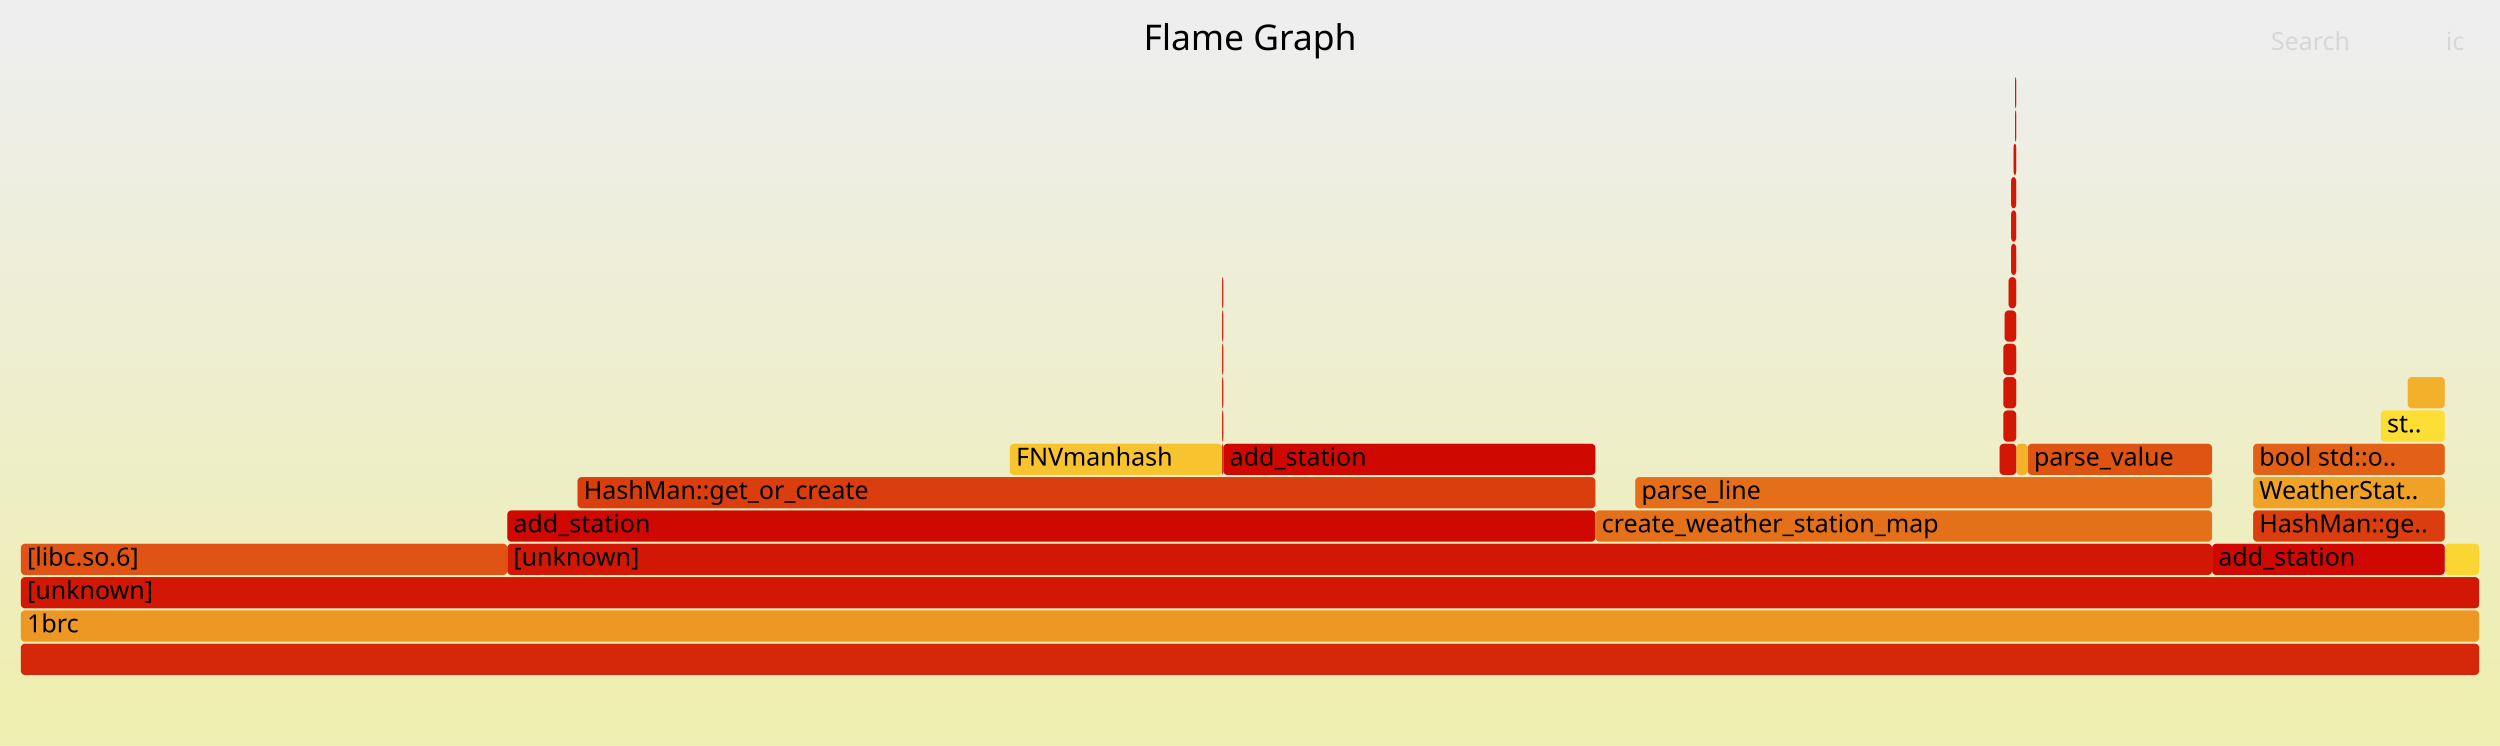
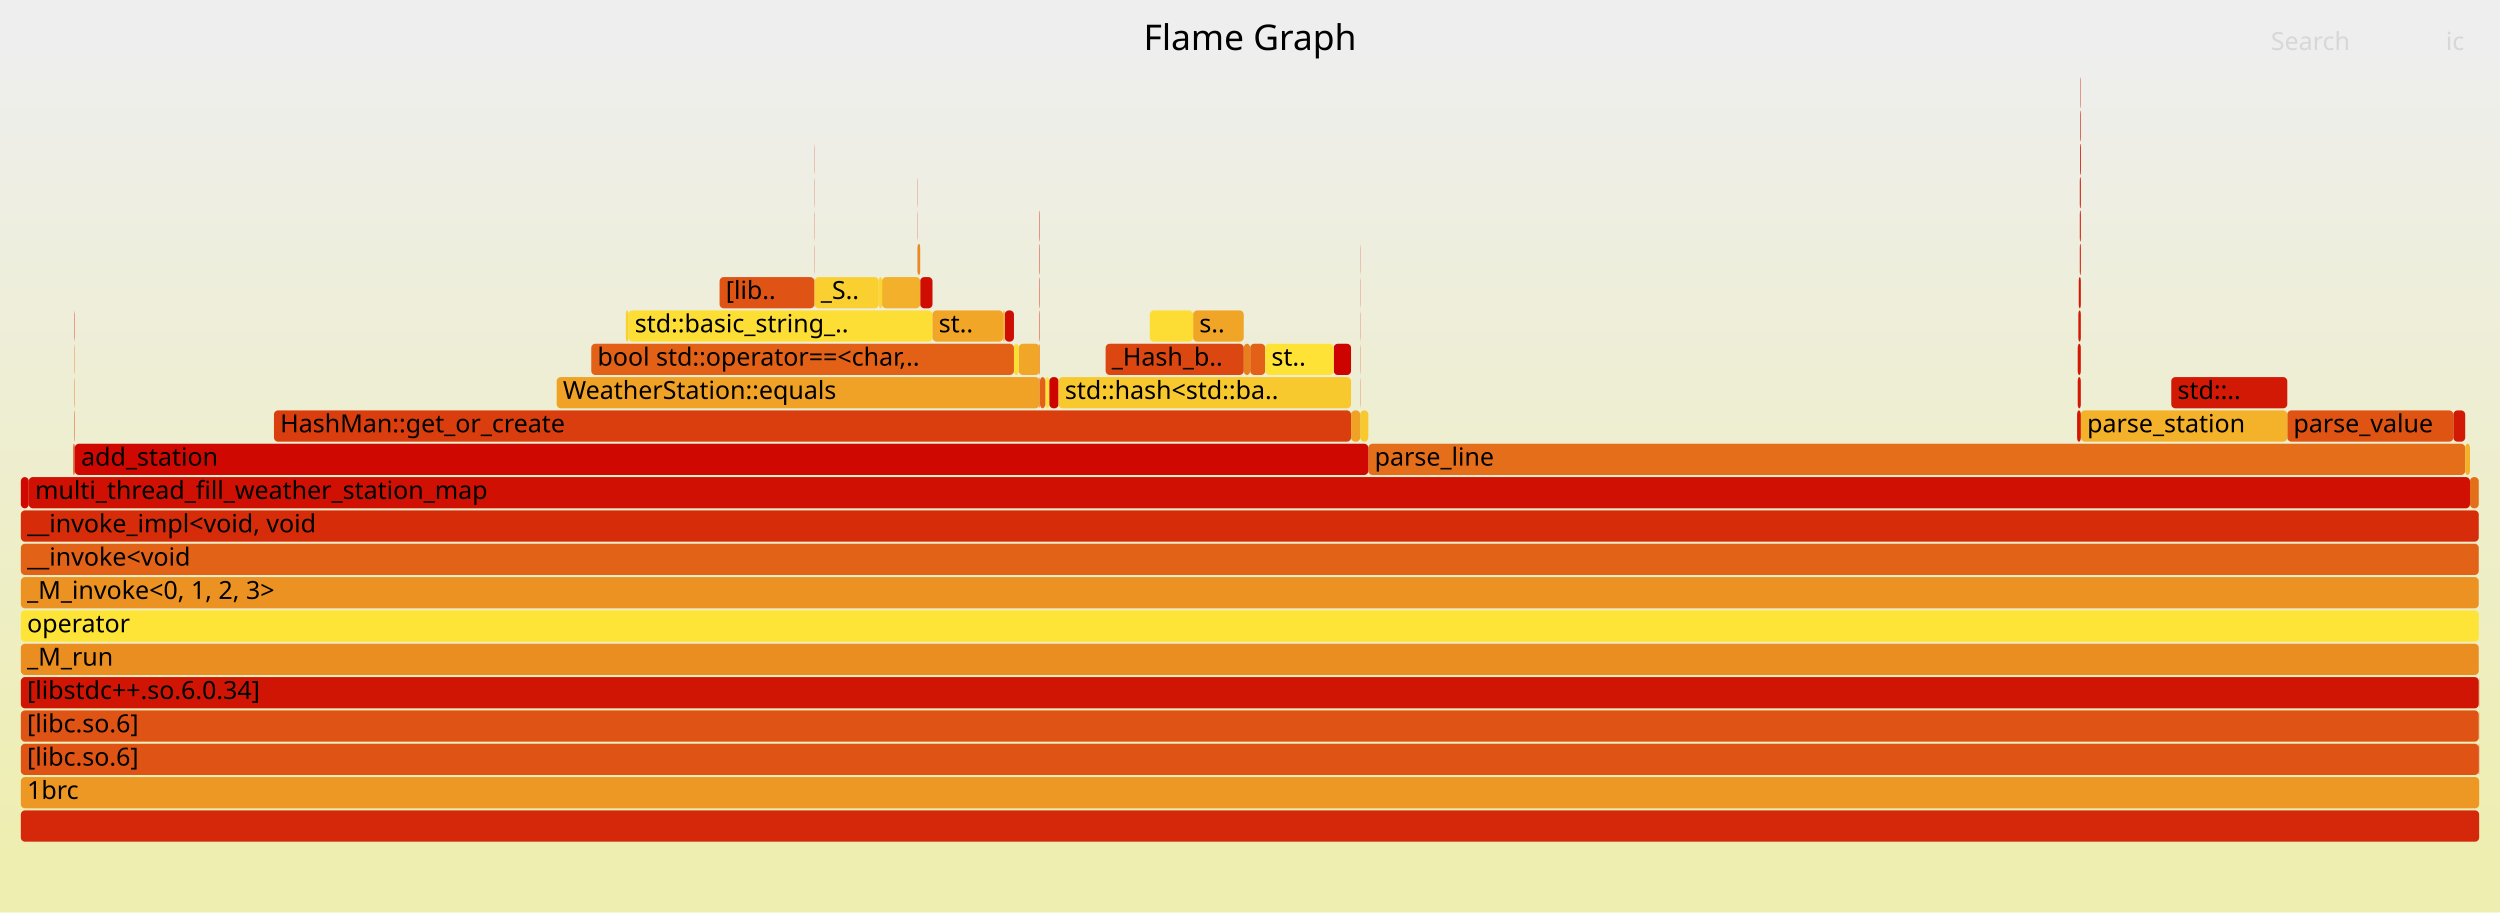
- <svg xmlns="http://www.w3.org/2000/svg" version="1.1" width="1200" height="358" viewBox="0 0 1200 358">
+ <svg xmlns="http://www.w3.org/2000/svg" version="1.1" width="1200" height="438" viewBox="0 0 1200 438">
  <defs>
    <linearGradient id="background" y1="0" y2="1" x1="0" x2="0">
      <stop stop-color="#eeeeee" offset="5%" />
      <stop stop-color="#eeeeb0" offset="95%" />
    </linearGradient>
  </defs>
  <style type="text/css">
	text { font-family:Verdana; font-size:12px; fill:rgb(0,0,0); }
	#search, #ignorecase { opacity:0.1; cursor:pointer; }
	#search:hover, #search.show, #ignorecase:hover, #ignorecase.show { opacity:1; }
	#subtitle { text-anchor:middle; font-color:rgb(160,160,160); }
	#title { text-anchor:middle; font-size:17px}
	#unzoom { cursor:pointer; }
	#frames &gt; *:hover { stroke:black; stroke-width:0.5; cursor:pointer; }
	.hide { display:none; }
	.parent { opacity:0.5; }
</style>
-   <rect x="0.0" y="0" width="1200.0" height="358.0" fill="url(#background)" />
+   <rect x="0.0" y="0" width="1200.0" height="438.0" fill="url(#background)" />
  <text id="title" x="600.00" y="24">Flame Graph</text>
-   <text id="details" x="10.00" y="341"> </text>
+   <text id="details" x="10.00" y="421"> </text>
  <text id="unzoom" x="10.00" y="24" class="hide">Reset Zoom</text>
  <text id="search" x="1090.00" y="24">Search</text>
  <text id="ignorecase" x="1174.00" y="24">ic</text>
-   <text id="matched" x="1090.00" y="341"> </text>
+   <text id="matched" x="1090.00" y="421"> </text>
  <g id="frames">
    <g>
-       <rect x="586.6" y="133" width="0.6" height="15.0" fill="rgb(210,24,5)" rx="2" ry="2" />
-       <text x="589.59" y="143.5" />
-     </g>
-     <g>
-       <rect x="586.6" y="197" width="0.6" height="15.0" fill="rgb(210,24,5)" rx="2" ry="2" />
-       <text x="589.59" y="207.5" />
-     </g>
-     <g>
-       <rect x="784.9" y="229" width="276.9" height="15.0" fill="rgb(228,110,26)" rx="2" ry="2" />
-       <text x="787.89" y="239.5">parse_line</text>
-     </g>
-     <g>
-       <rect x="967.2" y="53" width="0.6" height="15.0" fill="rgb(210,24,5)" rx="2" ry="2" />
-       <text x="970.16" y="63.5" />
-     </g>
-     <g>
-       <rect x="1142.8" y="197" width="30.7" height="15.0" fill="rgb(253,222,53)" rx="2" ry="2" />
-       <text x="1145.79" y="207.5">st..</text>
-     </g>
-     <g>
-       <rect x="10.0" y="261" width="233.5" height="15.0" fill="rgb(223,84,20)" rx="2" ry="2" />
-       <text x="13.00" y="271.5">[libc.so.6]</text>
-     </g>
-     <g>
-       <rect x="10.0" y="309" width="1180.0" height="15.0" fill="rgb(213,39,9)" rx="2" ry="2" />
-       <text x="13.00" y="319.5" />
-     </g>
-     <g>
-       <rect x="586.6" y="165" width="0.6" height="15.0" fill="rgb(210,24,5)" rx="2" ry="2" />
-       <text x="589.59" y="175.5" />
-     </g>
-     <g>
-       <rect x="965.3" y="117" width="2.5" height="15.0" fill="rgb(210,24,5)" rx="2" ry="2" />
-       <text x="968.32" y="127.5" />
-     </g>
-     <g>
-       <rect x="1173.5" y="261" width="16.5" height="15.0" fill="rgb(251,214,51)" rx="2" ry="2" />
-       <text x="1176.52" y="271.5" />
-     </g>
-     <g>
-       <rect x="965.3" y="85" width="2.5" height="15.0" fill="rgb(210,24,5)" rx="2" ry="2" />
-       <text x="968.32" y="95.5" />
-     </g>
-     <g>
-       <rect x="587.2" y="213" width="178.6" height="15.0" fill="rgb(207,9,2)" rx="2" ry="2" />
-       <text x="590.21" y="223.5">add_station</text>
-     </g>
-     <g>
-       <rect x="243.5" y="261" width="818.3" height="15.0" fill="rgb(210,24,5)" rx="2" ry="2" />
-       <text x="246.45" y="271.5">[unknown]</text>
-     </g>
-     <g>
-       <rect x="277.2" y="229" width="488.6" height="15.0" fill="rgb(218,61,14)" rx="2" ry="2" />
-       <text x="280.21" y="239.5">HashMan::get_or_create</text>
-     </g>
-     <g>
-       <rect x="586.6" y="181" width="0.6" height="15.0" fill="rgb(210,24,5)" rx="2" ry="2" />
-       <text x="589.59" y="191.5" />
-     </g>
-     <g>
-       <rect x="586.6" y="213" width="0.6" height="15.0" fill="rgb(210,24,5)" rx="2" ry="2" />
-       <text x="589.59" y="223.5" />
-     </g>
-     <g>
-       <rect x="967.2" y="37" width="0.6" height="15.0" fill="rgb(210,24,5)" rx="2" ry="2" />
-       <text x="970.16" y="47.5" />
-     </g>
-     <g>
-       <rect x="973.3" y="213" width="88.5" height="15.0" fill="rgb(223,83,19)" rx="2" ry="2" />
-       <text x="976.31" y="223.5">parse_value</text>
-     </g>
-     <g>
-       <rect x="967.8" y="213" width="5.5" height="15.0" fill="rgb(243,178,42)" rx="2" ry="2" />
-       <text x="970.77" y="223.5" />
-     </g>
-     <g>
-       <rect x="243.5" y="245" width="522.3" height="15.0" fill="rgb(207,9,2)" rx="2" ry="2" />
-       <text x="246.45" y="255.5">add_station</text>
-     </g>
-     <g>
-       <rect x="10.0" y="293" width="1180.0" height="15.0" fill="rgb(237,151,36)" rx="2" ry="2" />
-       <text x="13.00" y="303.5">1brc</text>
-     </g>
-     <g>
-       <rect x="964.1" y="133" width="3.7" height="15.0" fill="rgb(210,24,5)" rx="2" ry="2" />
-       <text x="967.09" y="143.5" />
-     </g>
-     <g>
-       <rect x="966.5" y="69" width="1.3" height="15.0" fill="rgb(210,24,5)" rx="2" ry="2" />
-       <text x="969.54" y="79.5" />
-     </g>
-     <g>
-       <rect x="962.2" y="149" width="5.6" height="15.0" fill="rgb(210,24,5)" rx="2" ry="2" />
-       <text x="965.23" y="159.5" />
-     </g>
-     <g>
-       <rect x="484.7" y="213" width="101.9" height="15.0" fill="rgb(247,195,46)" rx="2" ry="2" />
-       <text x="487.73" y="223.5">FNVmanhash</text>
-     </g>
-     <g>
-       <rect x="965.3" y="101" width="2.5" height="15.0" fill="rgb(210,24,5)" rx="2" ry="2" />
-       <text x="968.32" y="111.5" />
-     </g>
-     <g>
-       <rect x="961.6" y="197" width="6.2" height="15.0" fill="rgb(210,24,5)" rx="2" ry="2" />
-       <text x="964.62" y="207.5" />
-     </g>
-     <g>
-       <rect x="1081.5" y="229" width="92.0" height="15.0" fill="rgb(240,162,38)" rx="2" ry="2" />
-       <text x="1084.46" y="239.5">WeatherStat..</text>
-     </g>
-     <g>
-       <rect x="1155.7" y="181" width="17.8" height="15.0" fill="rgb(243,176,42)" rx="2" ry="2" />
-       <text x="1158.72" y="191.5" />
-     </g>
-     <g>
-       <rect x="961.6" y="165" width="6.2" height="15.0" fill="rgb(210,24,5)" rx="2" ry="2" />
-       <text x="964.62" y="175.5" />
-     </g>
-     <g>
-       <rect x="1081.5" y="213" width="92.0" height="15.0" fill="rgb(226,97,23)" rx="2" ry="2" />
-       <text x="1084.46" y="223.5">bool std::o..</text>
-     </g>
-     <g>
-       <rect x="959.8" y="213" width="8.0" height="15.0" fill="rgb(210,24,5)" rx="2" ry="2" />
-       <text x="962.78" y="223.5" />
-     </g>
-     <g>
-       <rect x="961.6" y="181" width="6.2" height="15.0" fill="rgb(210,24,5)" rx="2" ry="2" />
-       <text x="964.62" y="191.5" />
-     </g>
-     <g>
-       <rect x="765.8" y="245" width="296.0" height="15.0" fill="rgb(229,112,26)" rx="2" ry="2" />
-       <text x="768.82" y="255.5">create_weather_station_map</text>
-     </g>
-     <g>
-       <rect x="1061.8" y="261" width="111.7" height="15.0" fill="rgb(207,9,2)" rx="2" ry="2" />
-       <text x="1064.78" y="271.5">add_station</text>
-     </g>
-     <g>
-       <rect x="10.0" y="277" width="1180.0" height="15.0" fill="rgb(210,24,5)" rx="2" ry="2" />
-       <text x="13.00" y="287.5">[unknown]</text>
-     </g>
-     <g>
-       <rect x="586.6" y="149" width="0.6" height="15.0" fill="rgb(210,24,5)" rx="2" ry="2" />
-       <text x="589.59" y="159.5" />
-     </g>
-     <g>
-       <rect x="1081.5" y="245" width="92.0" height="15.0" fill="rgb(218,61,14)" rx="2" ry="2" />
-       <text x="1084.46" y="255.5">HashMan::ge..</text>
+       <rect x="499.0" y="165" width="0.2" height="15.0" fill="rgb(210,24,5)" rx="2" ry="2" />
+       <text x="502.05" y="175.5" />
+     </g>
+     <g>
+       <rect x="35.7" y="165" width="0.1" height="15.0" fill="rgb(254,227,54)" rx="2" ry="2" />
+       <text x="38.72" y="175.5" />
+     </g>
+     <g>
+       <rect x="998.4" y="69" width="0.4" height="15.0" fill="rgb(210,24,5)" rx="2" ry="2" />
+       <text x="1001.41" y="79.5" />
+     </g>
+     <g>
+       <rect x="652.8" y="117" width="0.1" height="15.0" fill="rgb(210,24,5)" rx="2" ry="2" />
+       <text x="655.85" y="127.5" />
+     </g>
+     <g>
+       <rect x="499.0" y="149" width="0.2" height="15.0" fill="rgb(210,24,5)" rx="2" ry="2" />
+       <text x="502.05" y="159.5" />
+     </g>
+     <g>
+       <rect x="345.4" y="133" width="45.5" height="15.0" fill="rgb(223,84,20)" rx="2" ry="2" />
+       <text x="348.38" y="143.5">[lib..</text>
+     </g>
+     <g>
+       <rect x="390.9" y="85" width="0.1" height="15.0" fill="rgb(210,24,5)" rx="2" ry="2" />
+       <text x="393.88" y="95.5" />
+     </g>
+     <g>
+       <rect x="489.0" y="165" width="10.0" height="15.0" fill="rgb(241,166,39)" rx="2" ry="2" />
+       <text x="491.97" y="175.5" />
+     </g>
+     <g>
+       <rect x="501.8" y="181" width="1.9" height="15.0" fill="rgb(254,227,54)" rx="2" ry="2" />
+       <text x="504.81" y="191.5" />
+     </g>
+     <g>
+       <rect x="35.7" y="197" width="0.2" height="15.0" fill="rgb(218,61,14)" rx="2" ry="2" />
+       <text x="38.72" y="207.5" />
+     </g>
+     <g>
+       <rect x="998.3" y="101" width="0.5" height="15.0" fill="rgb(210,24,5)" rx="2" ry="2" />
+       <text x="1001.31" y="111.5" />
+     </g>
+     <g>
+       <rect x="390.9" y="69" width="0.1" height="15.0" fill="rgb(210,24,5)" rx="2" ry="2" />
+       <text x="393.88" y="79.5" />
+     </g>
+     <g>
+       <rect x="652.8" y="181" width="0.1" height="15.0" fill="rgb(210,24,5)" rx="2" ry="2" />
+       <text x="655.85" y="191.5" />
+     </g>
+     <g>
+       <rect x="600.1" y="165" width="7.2" height="15.0" fill="rgb(226,96,23)" rx="2" ry="2" />
+       <text x="603.10" y="175.5" />
+     </g>
+     <g>
+       <rect x="1189.9" y="325" width="0.1" height="15.0" fill="rgb(210,24,5)" rx="2" ry="2" />
+       <text x="1192.88" y="335.5" />
+     </g>
+     <g>
+       <rect x="301.7" y="149" width="145.9" height="15.0" fill="rgb(253,222,53)" rx="2" ry="2" />
+       <text x="304.67" y="159.5">std::basic_string_..</text>
+     </g>
+     <g>
+       <rect x="997.3" y="181" width="1.5" height="15.0" fill="rgb(210,24,5)" rx="2" ry="2" />
+       <text x="1000.32" y="191.5" />
+     </g>
+     <g>
+       <rect x="486.7" y="165" width="2.3" height="15.0" fill="rgb(253,222,53)" rx="2" ry="2" />
+       <text x="489.72" y="175.5" />
+     </g>
+     <g>
+       <rect x="501.7" y="181" width="0.1" height="15.0" fill="rgb(226,96,23)" rx="2" ry="2" />
+       <text x="504.71" y="191.5" />
+     </g>
+     <g>
+       <rect x="390.9" y="133" width="0.1" height="15.0" fill="rgb(210,24,5)" rx="2" ry="2" />
+       <text x="393.88" y="143.5" />
+     </g>
+     <g>
+       <rect x="10.0" y="357" width="1179.8" height="15.0" fill="rgb(223,84,20)" rx="2" ry="2" />
+       <text x="13.00" y="367.5">[libc.so.6]</text>
+     </g>
+     <g>
+       <rect x="652.8" y="165" width="0.1" height="15.0" fill="rgb(210,24,5)" rx="2" ry="2" />
+       <text x="655.85" y="175.5" />
+     </g>
+     <g>
+       <rect x="998.3" y="85" width="0.5" height="15.0" fill="rgb(210,24,5)" rx="2" ry="2" />
+       <text x="1001.31" y="95.5" />
+     </g>
+     <g>
+       <rect x="652.9" y="197" width="3.9" height="15.0" fill="rgb(248,200,47)" rx="2" ry="2" />
+       <text x="655.95" y="207.5" />
+     </g>
+     <g>
+       <rect x="1189.9" y="341" width="0.1" height="15.0" fill="rgb(223,83,19)" rx="2" ry="2" />
+       <text x="1192.88" y="351.5" />
+     </g>
+     <g>
+       <rect x="10.0" y="277" width="1179.8" height="15.0" fill="rgb(236,146,35)" rx="2" ry="2" />
+       <text x="13.00" y="287.5">_M_invoke&lt;0, 1, 2, 3&gt;</text>
+     </g>
+     <g>
+       <rect x="440.4" y="85" width="0.1" height="15.0" fill="rgb(210,24,5)" rx="2" ry="2" />
+       <text x="443.42" y="95.5" />
+     </g>
+     <g>
+       <rect x="35.8" y="181" width="0.1" height="15.0" fill="rgb(210,24,5)" rx="2" ry="2" />
+       <text x="38.82" y="191.5" />
+     </g>
+     <g>
+       <rect x="997.6" y="149" width="1.2" height="15.0" fill="rgb(210,24,5)" rx="2" ry="2" />
+       <text x="1000.62" y="159.5" />
+     </g>
+     <g>
+       <rect x="640.2" y="165" width="8.3" height="15.0" fill="rgb(205,3,0)" rx="2" ry="2" />
+       <text x="643.17" y="175.5" />
+     </g>
+     <g>
+       <rect x="656.8" y="213" width="526.5" height="15.0" fill="rgb(228,110,26)" rx="2" ry="2" />
+       <text x="659.83" y="223.5">parse_line</text>
+     </g>
+     <g>
+       <rect x="997.8" y="133" width="1.0" height="15.0" fill="rgb(210,24,5)" rx="2" ry="2" />
+       <text x="1000.82" y="143.5" />
+     </g>
+     <g>
+       <rect x="441.7" y="133" width="5.9" height="15.0" fill="rgb(207,13,3)" rx="2" ry="2" />
+       <text x="444.73" y="143.5" />
+     </g>
+     <g>
+       <rect x="499.2" y="181" width="2.5" height="15.0" fill="rgb(226,97,23)" rx="2" ry="2" />
+       <text x="502.24" y="191.5" />
+     </g>
+     <g>
+       <rect x="440.4" y="117" width="0.1" height="15.0" fill="rgb(210,24,5)" rx="2" ry="2" />
+       <text x="443.42" y="127.5" />
+     </g>
+     <g>
+       <rect x="13.8" y="229" width="1171.8" height="15.0" fill="rgb(208,16,3)" rx="2" ry="2" />
+       <text x="16.83" y="239.5">multi_thread_fill_weather_station_map</text>
+     </g>
+     <g>
+       <rect x="1183.3" y="213" width="2.3" height="15.0" fill="rgb(243,178,42)" rx="2" ry="2" />
+       <text x="1186.27" y="223.5" />
+     </g>
+     <g>
+       <rect x="503.7" y="181" width="4.4" height="15.0" fill="rgb(205,3,0)" rx="2" ry="2" />
+       <text x="506.72" y="191.5" />
+     </g>
+     <g>
+       <rect x="1177.6" y="197" width="5.7" height="15.0" fill="rgb(210,25,6)" rx="2" ry="2" />
+       <text x="1180.63" y="207.5" />
+     </g>
+     <g>
+       <rect x="1097.9" y="197" width="79.7" height="15.0" fill="rgb(223,83,19)" rx="2" ry="2" />
+       <text x="1100.85" y="207.5">parse_value</text>
+     </g>
+     <g>
+       <rect x="35.8" y="149" width="0.1" height="15.0" fill="rgb(210,24,5)" rx="2" ry="2" />
+       <text x="38.82" y="159.5" />
+     </g>
+     <g>
+       <rect x="423.4" y="133" width="18.3" height="15.0" fill="rgb(243,176,42)" rx="2" ry="2" />
+       <text x="426.41" y="143.5" />
+     </g>
+     <g>
+       <rect x="35.7" y="213" width="0.2" height="15.0" fill="rgb(210,24,5)" rx="2" ry="2" />
+       <text x="38.72" y="223.5" />
+     </g>
+     <g>
+       <rect x="607.3" y="165" width="32.9" height="15.0" fill="rgb(254,227,54)" rx="2" ry="2" />
+       <text x="610.28" y="175.5">st..</text>
+     </g>
+     <g>
+       <rect x="10.0" y="229" width="3.8" height="15.0" fill="rgb(207,9,2)" rx="2" ry="2" />
+       <text x="13.00" y="239.5" />
+     </g>
+     <g>
+       <rect x="998.8" y="197" width="99.1" height="15.0" fill="rgb(243,178,42)" rx="2" ry="2" />
+       <text x="1001.82" y="207.5">parse_station</text>
+     </g>
+     <g>
+       <rect x="35.7" y="149" width="0.1" height="15.0" fill="rgb(210,24,5)" rx="2" ry="2" />
+       <text x="38.72" y="159.5" />
+     </g>
+     <g>
+       <rect x="572.7" y="149" width="24.3" height="15.0" fill="rgb(240,165,39)" rx="2" ry="2" />
+       <text x="575.67" y="159.5">s..</text>
+     </g>
+     <g>
+       <rect x="440.5" y="117" width="1.2" height="15.0" fill="rgb(234,137,32)" rx="2" ry="2" />
+       <text x="443.52" y="127.5" />
+     </g>
+     <g>
+       <rect x="390.9" y="101" width="0.1" height="15.0" fill="rgb(210,24,5)" rx="2" ry="2" />
+       <text x="393.88" y="111.5" />
+     </g>
+     <g>
+       <rect x="597.0" y="165" width="3.1" height="15.0" fill="rgb(232,127,30)" rx="2" ry="2" />
+       <text x="599.98" y="175.5" />
+     </g>
+     <g>
+       <rect x="652.8" y="149" width="0.1" height="15.0" fill="rgb(210,24,5)" rx="2" ry="2" />
+       <text x="655.85" y="159.5" />
+     </g>
+     <g>
+       <rect x="482.3" y="149" width="4.4" height="15.0" fill="rgb(207,13,3)" rx="2" ry="2" />
+       <text x="485.27" y="159.5" />
+     </g>
+     <g>
+       <rect x="508.1" y="181" width="140.4" height="15.0" fill="rgb(248,200,47)" rx="2" ry="2" />
+       <text x="511.14" y="191.5">std::hash&lt;std::ba..</text>
+     </g>
+     <g>
+       <rect x="35.8" y="165" width="0.1" height="15.0" fill="rgb(210,24,5)" rx="2" ry="2" />
+       <text x="38.82" y="175.5" />
+     </g>
+     <g>
+       <rect x="10.0" y="309" width="1179.8" height="15.0" fill="rgb(235,142,34)" rx="2" ry="2" />
+       <text x="13.00" y="319.5">_M_run</text>
+     </g>
+     <g>
+       <rect x="499.0" y="101" width="0.2" height="15.0" fill="rgb(210,24,5)" rx="2" ry="2" />
+       <text x="502.05" y="111.5" />
+     </g>
+     <g>
+       <rect x="447.6" y="149" width="33.9" height="15.0" fill="rgb(241,166,39)" rx="2" ry="2" />
+       <text x="450.58" y="159.5">st..</text>
+     </g>
+     <g>
+       <rect x="390.9" y="117" width="0.1" height="15.0" fill="rgb(210,24,5)" rx="2" ry="2" />
+       <text x="393.88" y="127.5" />
+     </g>
+     <g>
+       <rect x="131.5" y="197" width="517.0" height="15.0" fill="rgb(218,61,14)" rx="2" ry="2" />
+       <text x="134.49" y="207.5">HashMan::get_or_create</text>
+     </g>
+     <g>
+       <rect x="35.7" y="181" width="0.1" height="15.0" fill="rgb(240,162,38)" rx="2" ry="2" />
+       <text x="38.72" y="191.5" />
+     </g>
+     <g>
+       <rect x="648.5" y="197" width="4.4" height="15.0" fill="rgb(240,162,38)" rx="2" ry="2" />
+       <text x="651.53" y="207.5" />
+     </g>
+     <g>
+       <rect x="283.8" y="165" width="202.9" height="15.0" fill="rgb(226,97,23)" rx="2" ry="2" />
+       <text x="286.78" y="175.5">bool std::operator==&lt;char,..</text>
+     </g>
+     <g>
+       <rect x="10.0" y="245" width="1179.8" height="15.0" fill="rgb(214,44,10)" rx="2" ry="2" />
+       <text x="13.00" y="255.5">__invoke_impl&lt;void, void </text>
+     </g>
+     <g>
+       <rect x="35.2" y="213" width="0.5" height="15.0" fill="rgb(218,61,14)" rx="2" ry="2" />
+       <text x="38.23" y="223.5" />
+     </g>
+     <g>
+       <rect x="530.7" y="165" width="66.3" height="15.0" fill="rgb(220,70,16)" rx="2" ry="2" />
+       <text x="533.65" y="175.5">_Hash_b..</text>
+     </g>
+     <g>
+       <rect x="652.8" y="133" width="0.1" height="15.0" fill="rgb(210,24,5)" rx="2" ry="2" />
+       <text x="655.85" y="143.5" />
+     </g>
+     <g>
+       <rect x="10.0" y="389" width="1180.0" height="15.0" fill="rgb(213,39,9)" rx="2" ry="2" />
+       <text x="13.00" y="399.5" />
+     </g>
+     <g>
+       <rect x="10.0" y="325" width="1179.8" height="15.0" fill="rgb(209,21,5)" rx="2" ry="2" />
+       <text x="13.00" y="335.5">[libstdc++.so.6.0.34]</text>
+     </g>
+     <g>
+       <rect x="499.0" y="181" width="0.2" height="15.0" fill="rgb(210,24,5)" rx="2" ry="2" />
+       <text x="502.05" y="191.5" />
+     </g>
+     <g>
+       <rect x="10.0" y="341" width="1179.8" height="15.0" fill="rgb(223,84,20)" rx="2" ry="2" />
+       <text x="13.00" y="351.5">[libc.so.6]</text>
+     </g>
+     <g>
+       <rect x="10.0" y="293" width="1179.8" height="15.0" fill="rgb(254,228,54)" rx="2" ry="2" />
+       <text x="13.00" y="303.5">operator</text>
+     </g>
+     <g>
+       <rect x="499.0" y="133" width="0.2" height="15.0" fill="rgb(210,24,5)" rx="2" ry="2" />
+       <text x="502.05" y="143.5" />
+     </g>
+     <g>
+       <rect x="551.9" y="149" width="20.8" height="15.0" fill="rgb(253,221,52)" rx="2" ry="2" />
+       <text x="554.86" y="159.5" />
+     </g>
+     <g>
+       <rect x="10.0" y="261" width="1179.8" height="15.0" fill="rgb(226,98,23)" rx="2" ry="2" />
+       <text x="13.00" y="271.5">__invoke&lt;void </text>
+     </g>
+     <g>
+       <rect x="998.5" y="53" width="0.3" height="15.0" fill="rgb(210,24,5)" rx="2" ry="2" />
+       <text x="1001.51" y="63.5" />
+     </g>
+     <g>
+       <rect x="481.5" y="149" width="0.8" height="15.0" fill="rgb(243,176,42)" rx="2" ry="2" />
+       <text x="484.47" y="159.5" />
+     </g>
+     <g>
+       <rect x="35.9" y="213" width="620.9" height="15.0" fill="rgb(207,9,2)" rx="2" ry="2" />
+       <text x="38.92" y="223.5">add_station</text>
+     </g>
+     <g>
+       <rect x="1042.2" y="181" width="55.7" height="15.0" fill="rgb(210,25,6)" rx="2" ry="2" />
+       <text x="1045.21" y="191.5">std::..</text>
+     </g>
+     <g>
+       <rect x="997.3" y="165" width="1.5" height="15.0" fill="rgb(210,24,5)" rx="2" ry="2" />
+       <text x="1000.32" y="175.5" />
+     </g>
+     <g>
+       <rect x="421.8" y="133" width="1.6" height="15.0" fill="rgb(251,214,51)" rx="2" ry="2" />
+       <text x="424.80" y="143.5" />
+     </g>
+     <g>
+       <rect x="1189.8" y="357" width="0.2" height="15.0" fill="rgb(210,24,5)" rx="2" ry="2" />
+       <text x="1192.78" y="367.5" />
+     </g>
+     <g>
+       <rect x="300.4" y="149" width="1.3" height="15.0" fill="rgb(250,208,49)" rx="2" ry="2" />
+       <text x="303.37" y="159.5" />
+     </g>
+     <g>
+       <rect x="440.4" y="101" width="0.1" height="15.0" fill="rgb(210,24,5)" rx="2" ry="2" />
+       <text x="443.42" y="111.5" />
+     </g>
+     <g>
+       <rect x="998.6" y="37" width="0.2" height="15.0" fill="rgb(210,24,5)" rx="2" ry="2" />
+       <text x="1001.61" y="47.5" />
+     </g>
+     <g>
+       <rect x="1185.6" y="229" width="4.2" height="15.0" fill="rgb(228,110,26)" rx="2" ry="2" />
+       <text x="1188.58" y="239.5" />
+     </g>
+     <g>
+       <rect x="391.0" y="133" width="30.8" height="15.0" fill="rgb(250,208,49)" rx="2" ry="2" />
+       <text x="393.98" y="143.5">_S..</text>
+     </g>
+     <g>
+       <rect x="997.0" y="197" width="1.8" height="15.0" fill="rgb(210,24,5)" rx="2" ry="2" />
+       <text x="1000.02" y="207.5" />
+     </g>
+     <g>
+       <rect x="10.0" y="373" width="1180.0" height="15.0" fill="rgb(237,151,36)" rx="2" ry="2" />
+       <text x="13.00" y="383.5">1brc</text>
+     </g>
+     <g>
+       <rect x="998.3" y="117" width="0.5" height="15.0" fill="rgb(210,24,5)" rx="2" ry="2" />
+       <text x="1001.31" y="127.5" />
+     </g>
+     <g>
+       <rect x="499.0" y="117" width="0.2" height="15.0" fill="rgb(210,24,5)" rx="2" ry="2" />
+       <text x="502.05" y="127.5" />
+     </g>
+     <g>
+       <rect x="267.2" y="181" width="231.8" height="15.0" fill="rgb(240,162,38)" rx="2" ry="2" />
+       <text x="270.20" y="191.5">WeatherStation::equals</text>
    </g>
  </g>
</svg>
